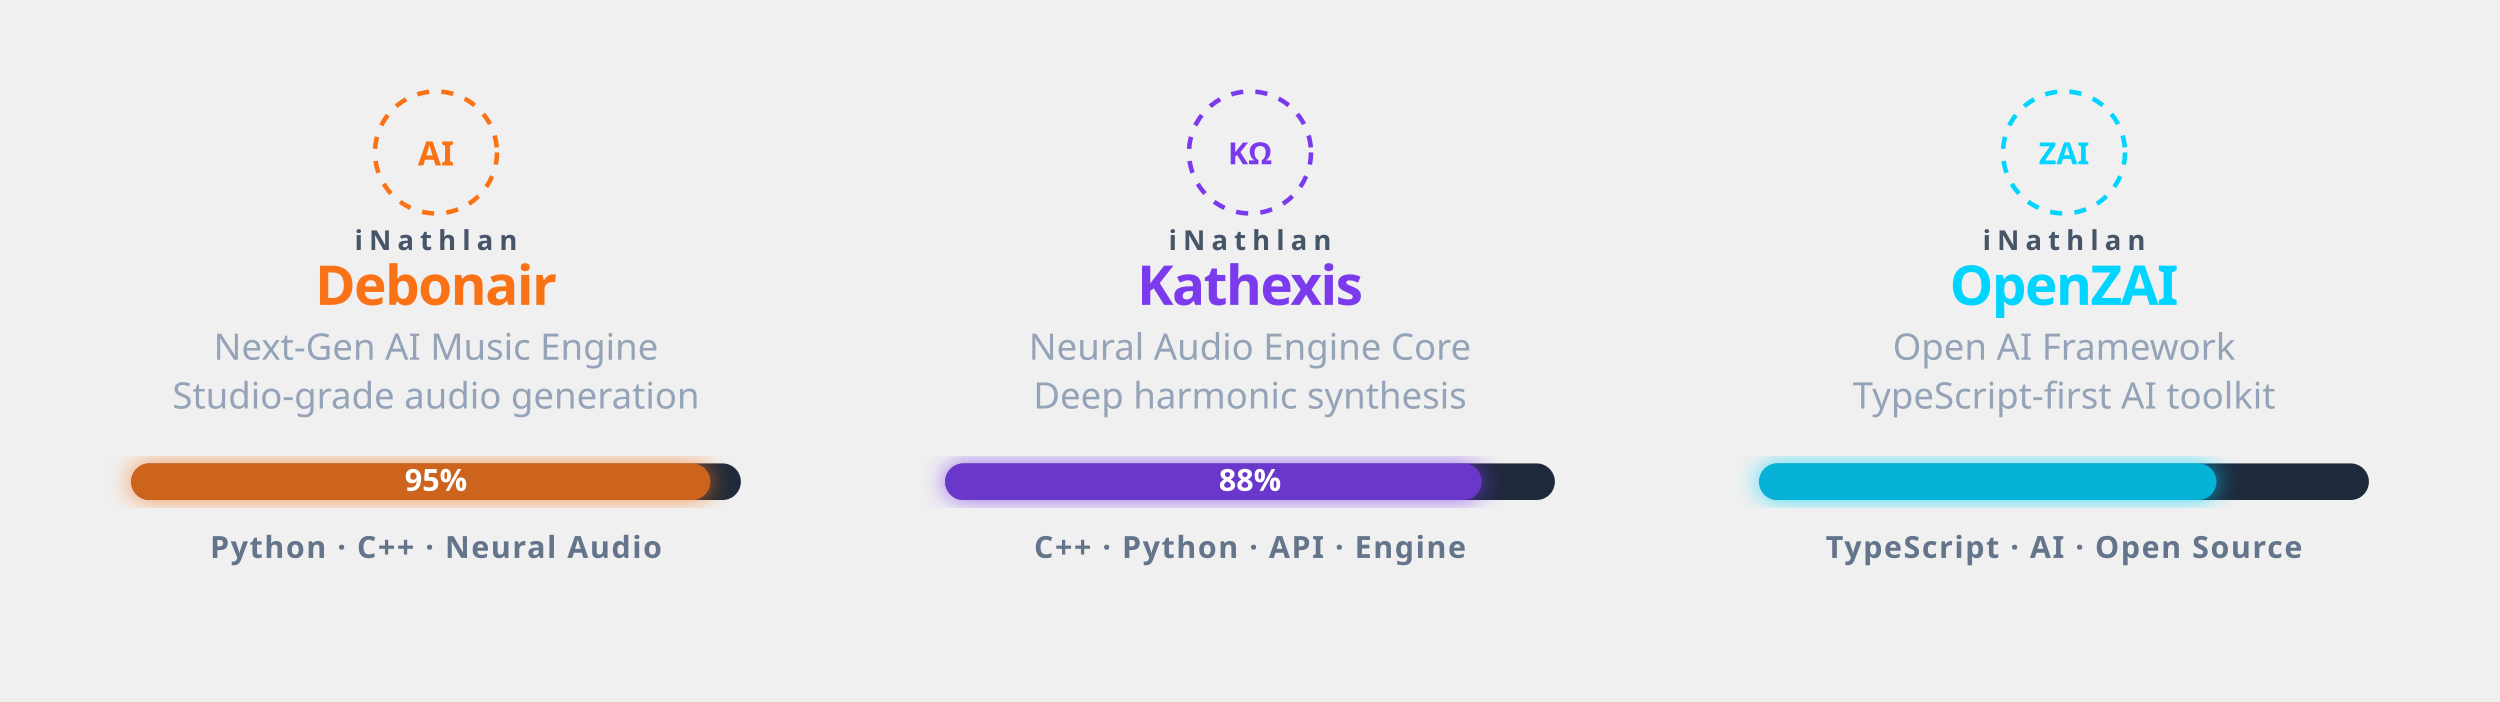
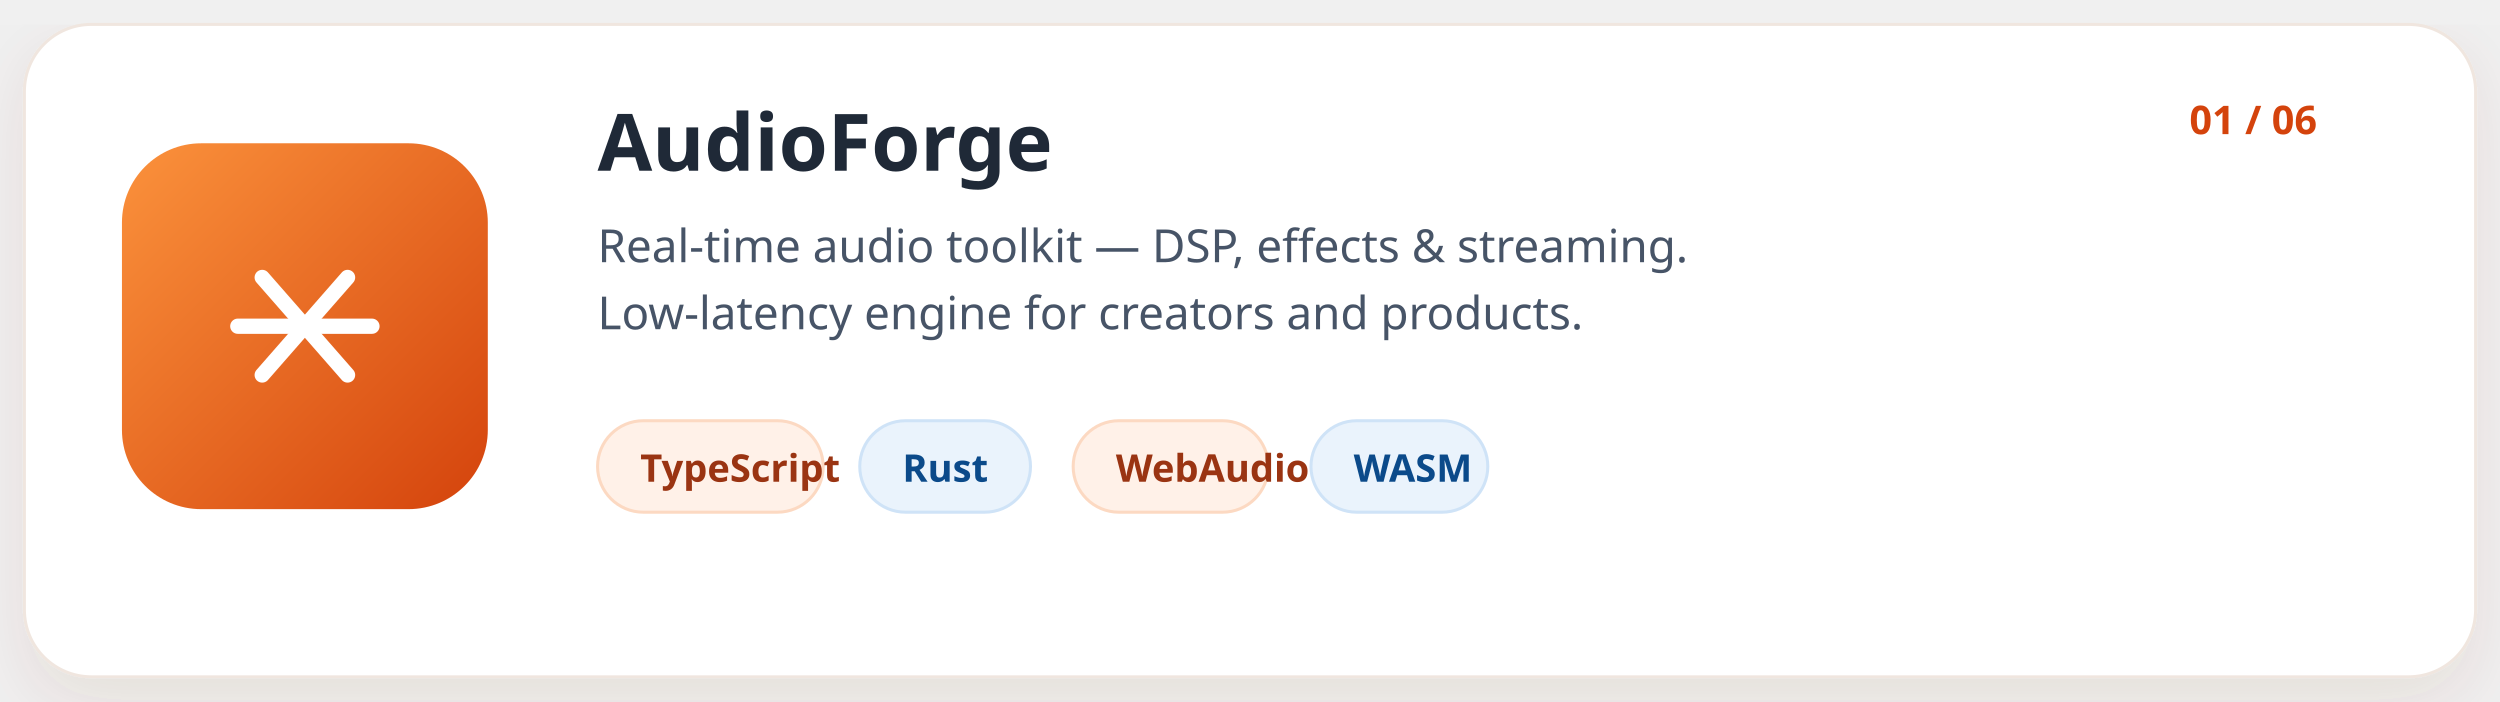
- <svg xmlns="http://www.w3.org/2000/svg" width="820" height="230" viewBox="0 0 820 230">
+ <svg xmlns="http://www.w3.org/2000/svg" width="820" height="230" viewBox="0 0 820 230" role="img" aria-label="Project: AudioForge">
  <defs>
-     <filter id="glow" x="-20%" y="-20%" width="140%" height="140%">
-       <feGaussianBlur stdDeviation="4" result="blur" />
-       <feComposite in="SourceGraphic" in2="blur" operator="over" />
+     <linearGradient id="ov" x1="0" y1="0" x2="1" y2="1">
+       <stop offset="0" stop-color="#fb923c" />
+       <stop offset="1" stop-color="#d4430c" />
+     </linearGradient>
+     <filter id="sh1" x="-10%" y="-10%" width="120%" height="120%">
+       <feDropShadow dx="0" dy="8" stdDeviation="12" flood-color="#7a2a00" flood-opacity="0.10" />
    </filter>
  </defs>
-   <style>
-     text { font-family: 'Segoe UI', system-ui, -apple-system, sans-serif; }
-     .pname { font-size: 18px; font-weight: 800; letter-spacing: -0.5px; }
-     .pdesc { font-size: 12px; fill: #94A3B8; font-weight: 500; }
-     .ptag { font-size: 10px; fill: #64748B; font-weight: 600; letter-spacing: 0.5px; }
-     .pct { font-size: 10px; font-weight: 700; }
-     .porg { font-size: 9px; fill: #475569; font-weight: 700; letter-spacing: 2px; }
-   </style>
-   <rect width="820" height="230" rx="16" fill="transparent" />
-   <rect x="16" y="16" width="255" height="198" rx="14" fill="transparent" />
-   <circle cx="143" cy="50" r="20" fill="transparent" stroke-dasharray="4 4" stroke="#f97316" stroke-width="1.5" />
-   <text x="143" y="50" text-anchor="middle" dominant-baseline="central" font-size="11" font-weight="800" fill="#f97316">AI</text>
-   <text x="143" y="82" text-anchor="middle" class="porg">iNathlan</text>
-   <text x="143" y="100" text-anchor="middle" class="pname" fill="#f97316">Debonair</text>
-   <text x="143" y="118" text-anchor="middle" class="pdesc">Next-Gen AI Music Engine</text>
-   <text x="143" y="134" text-anchor="middle" class="pdesc">Studio-grade audio generation</text>
-   <rect x="43" y="152" width="200" height="12" rx="6" fill="#1E293B" />
-   <rect x="43" y="152" width="190" height="12" rx="6" fill="#f97316" opacity="0.8" filter="url(#glow)" />
-   <text x="143" y="161" text-anchor="middle" class="pct" fill="#fff">95%</text>
-   <text x="143" y="183" text-anchor="middle" class="ptag">Python · C++ · Neural Audio</text>
-   <rect x="283" y="16" width="255" height="198" rx="14" fill="transparent" />
-   <circle cx="410" cy="50" r="20" fill="transparent" stroke-dasharray="4 4" stroke="#7c3aed" stroke-width="1.5" />
-   <text x="410" y="50" text-anchor="middle" dominant-baseline="central" font-size="10" font-weight="800" fill="#7c3aed">KΩ</text>
-   <text x="410" y="82" text-anchor="middle" class="porg">iNathlan</text>
-   <text x="410" y="100" text-anchor="middle" class="pname" fill="#7c3aed">Kathexis</text>
-   <text x="410" y="118" text-anchor="middle" class="pdesc">Neural Audio Engine Core</text>
-   <text x="410" y="134" text-anchor="middle" class="pdesc">Deep harmonic synthesis</text>
-   <rect x="310" y="152" width="200" height="12" rx="6" fill="#1E293B" />
-   <rect x="310" y="152" width="176" height="12" rx="6" fill="#7c3aed" opacity="0.8" filter="url(#glow)" />
-   <text x="410" y="161" text-anchor="middle" class="pct" fill="#fff">88%</text>
-   <text x="410" y="183" text-anchor="middle" class="ptag">C++ · Python · API · Engine</text>
-   <rect x="550" y="16" width="255" height="198" rx="14" fill="transparent" />
-   <circle cx="677" cy="50" r="20" fill="transparent" stroke-dasharray="4 4" stroke="#00d4ff" stroke-width="1.5" />
-   <text x="677" y="50" text-anchor="middle" dominant-baseline="central" font-size="10" font-weight="800" fill="#00d4ff">ZAI</text>
-   <text x="677" y="82" text-anchor="middle" class="porg">iNathlan</text>
-   <text x="677" y="100" text-anchor="middle" class="pname" fill="#00d4ff">OpenZAI</text>
-   <text x="677" y="118" text-anchor="middle" class="pdesc">Open AI Framework</text>
-   <text x="677" y="134" text-anchor="middle" class="pdesc">TypeScript-first AI toolkit</text>
-   <rect x="577" y="152" width="200" height="12" rx="6" fill="#1E293B" />
-   <rect x="577" y="152" width="150" height="12" rx="6" fill="#00d4ff" opacity="0.8" filter="url(#glow)" />
-   <text x="677" y="161" text-anchor="middle" class="pct" fill="transparent">75%</text>
-   <text x="677" y="183" text-anchor="middle" class="ptag">TypeScript · AI · Open Source</text>
+   <rect x="8" y="8" width="804" height="214" rx="22" fill="#ffffff" stroke="#f0e6df" filter="url(#sh1)" />
+   <g transform="translate(40 47)">
+     <rect x="0" y="0" width="120" height="120" rx="26" fill="url(#ov)" />
+     <g transform="translate(60 60)" fill="none" stroke="#ffffff" stroke-width="5" stroke-linecap="round">
+       <line x1="-22" y1="0" x2="22" y2="0" />
+       <line x1="-14" y1="-16" x2="14" y2="16" />
+       <line x1="-14" y1="16" x2="14" y2="-16" />
+       <circle cx="0" cy="0" r="3" fill="#ffffff" stroke="none" />
+     </g>
+   </g>
+   <g transform="translate(196 56)">
+     <text x="0" y="0" font-family="'Segoe UI', system-ui, sans-serif" font-size="26" font-weight="800" fill="#1f2937">AudioForge</text>
+     <text x="0" y="30" font-family="'Segoe UI', system-ui, sans-serif" font-size="15" fill="#475467">Real-time audio toolkit — DSP, effects &amp; streaming.</text>
+     <text x="0" y="52" font-family="'Segoe UI', system-ui, sans-serif" font-size="15" fill="#475467">Low-latency engine for creators and products.</text>
+   </g>
+   <g transform="translate(196 138)" font-family="'Segoe UI', system-ui, sans-serif" font-size="12.5" font-weight="600">
+     <rect x="0" y="0" width="74" height="30" rx="15" fill="#fff1e8" stroke="#fcd9c2" />
+     <text x="14" y="20" fill="#9a3412">TypeScript</text>
+     <rect x="86" y="0" width="56" height="30" rx="15" fill="#eaf3fc" stroke="#cfe3f7" />
+     <text x="100" y="20" fill="#0b4a8a">Rust</text>
+     <rect x="156" y="0" width="64" height="30" rx="15" fill="#fff1e8" stroke="#fcd9c2" />
+     <text x="170" y="20" fill="#9a3412">WebAudio</text>
+     <rect x="234" y="0" width="58" height="30" rx="15" fill="#eaf3fc" stroke="#cfe3f7" />
+     <text x="248" y="20" fill="#0b4a8a">WASM</text>
+   </g>
+   <text x="760" y="44" text-anchor="end" font-family="'Segoe UI', system-ui, sans-serif" font-size="13" font-weight="700" fill="#d4430c">01 / 06</text>
</svg>
